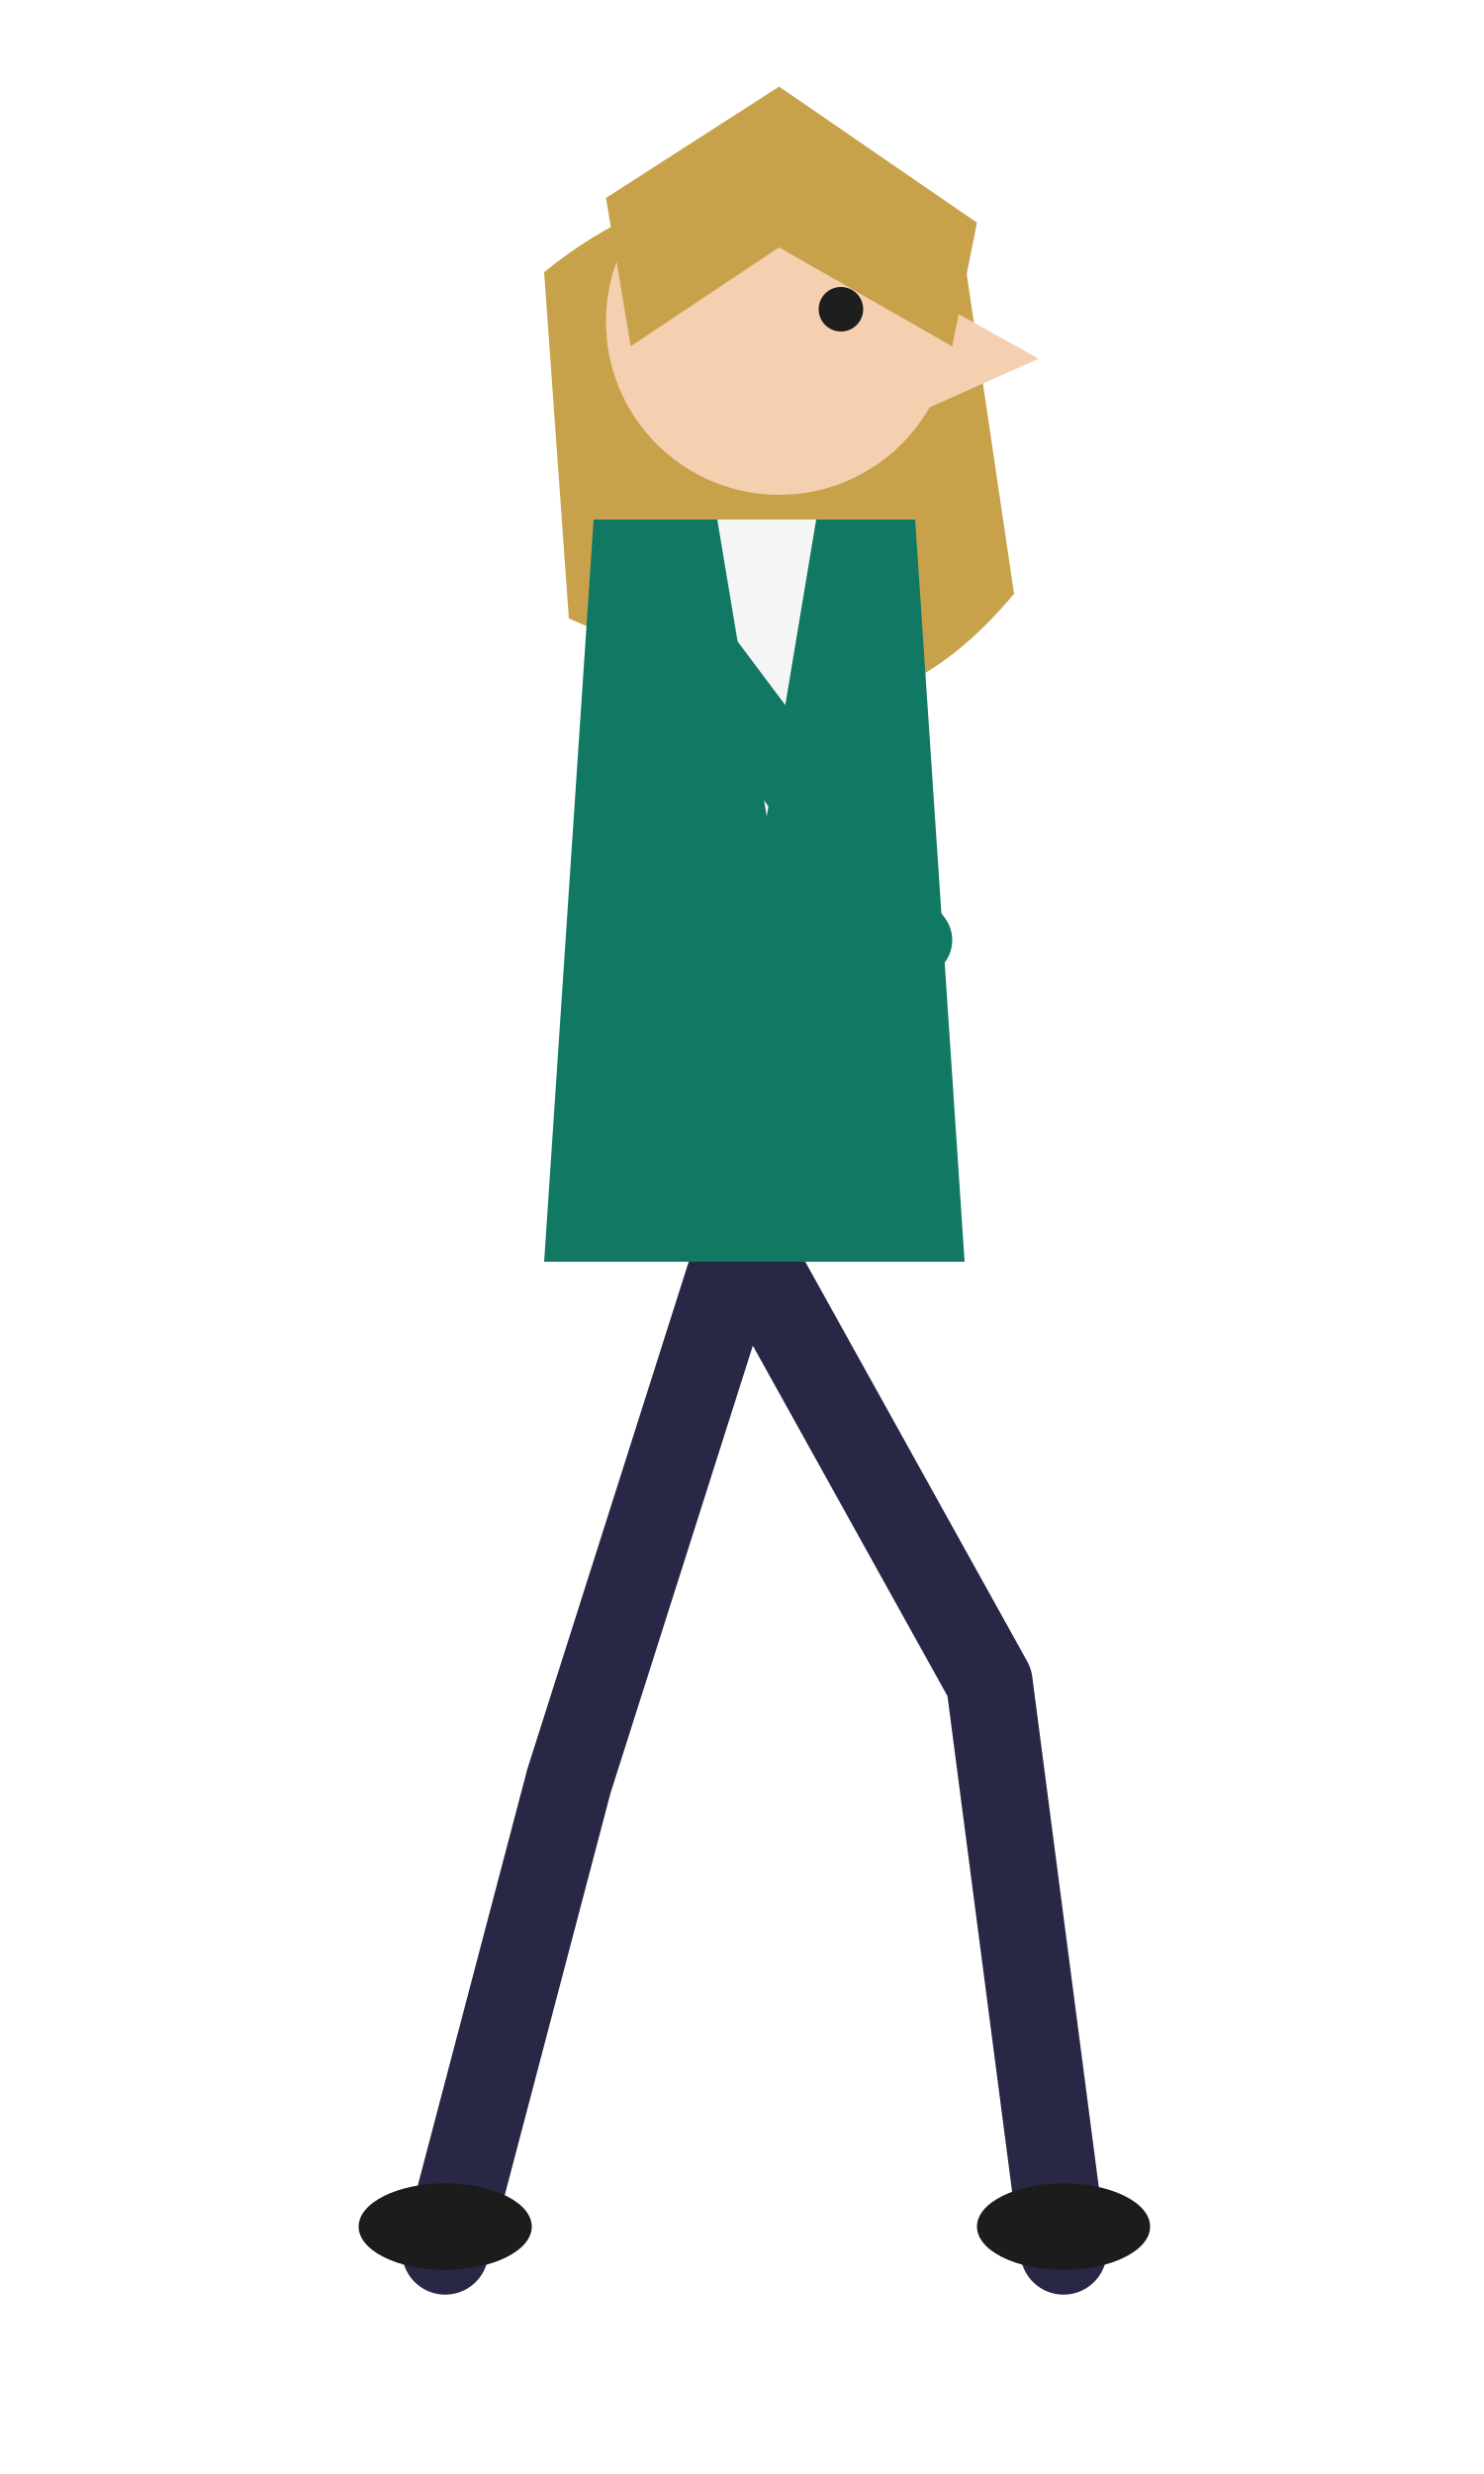
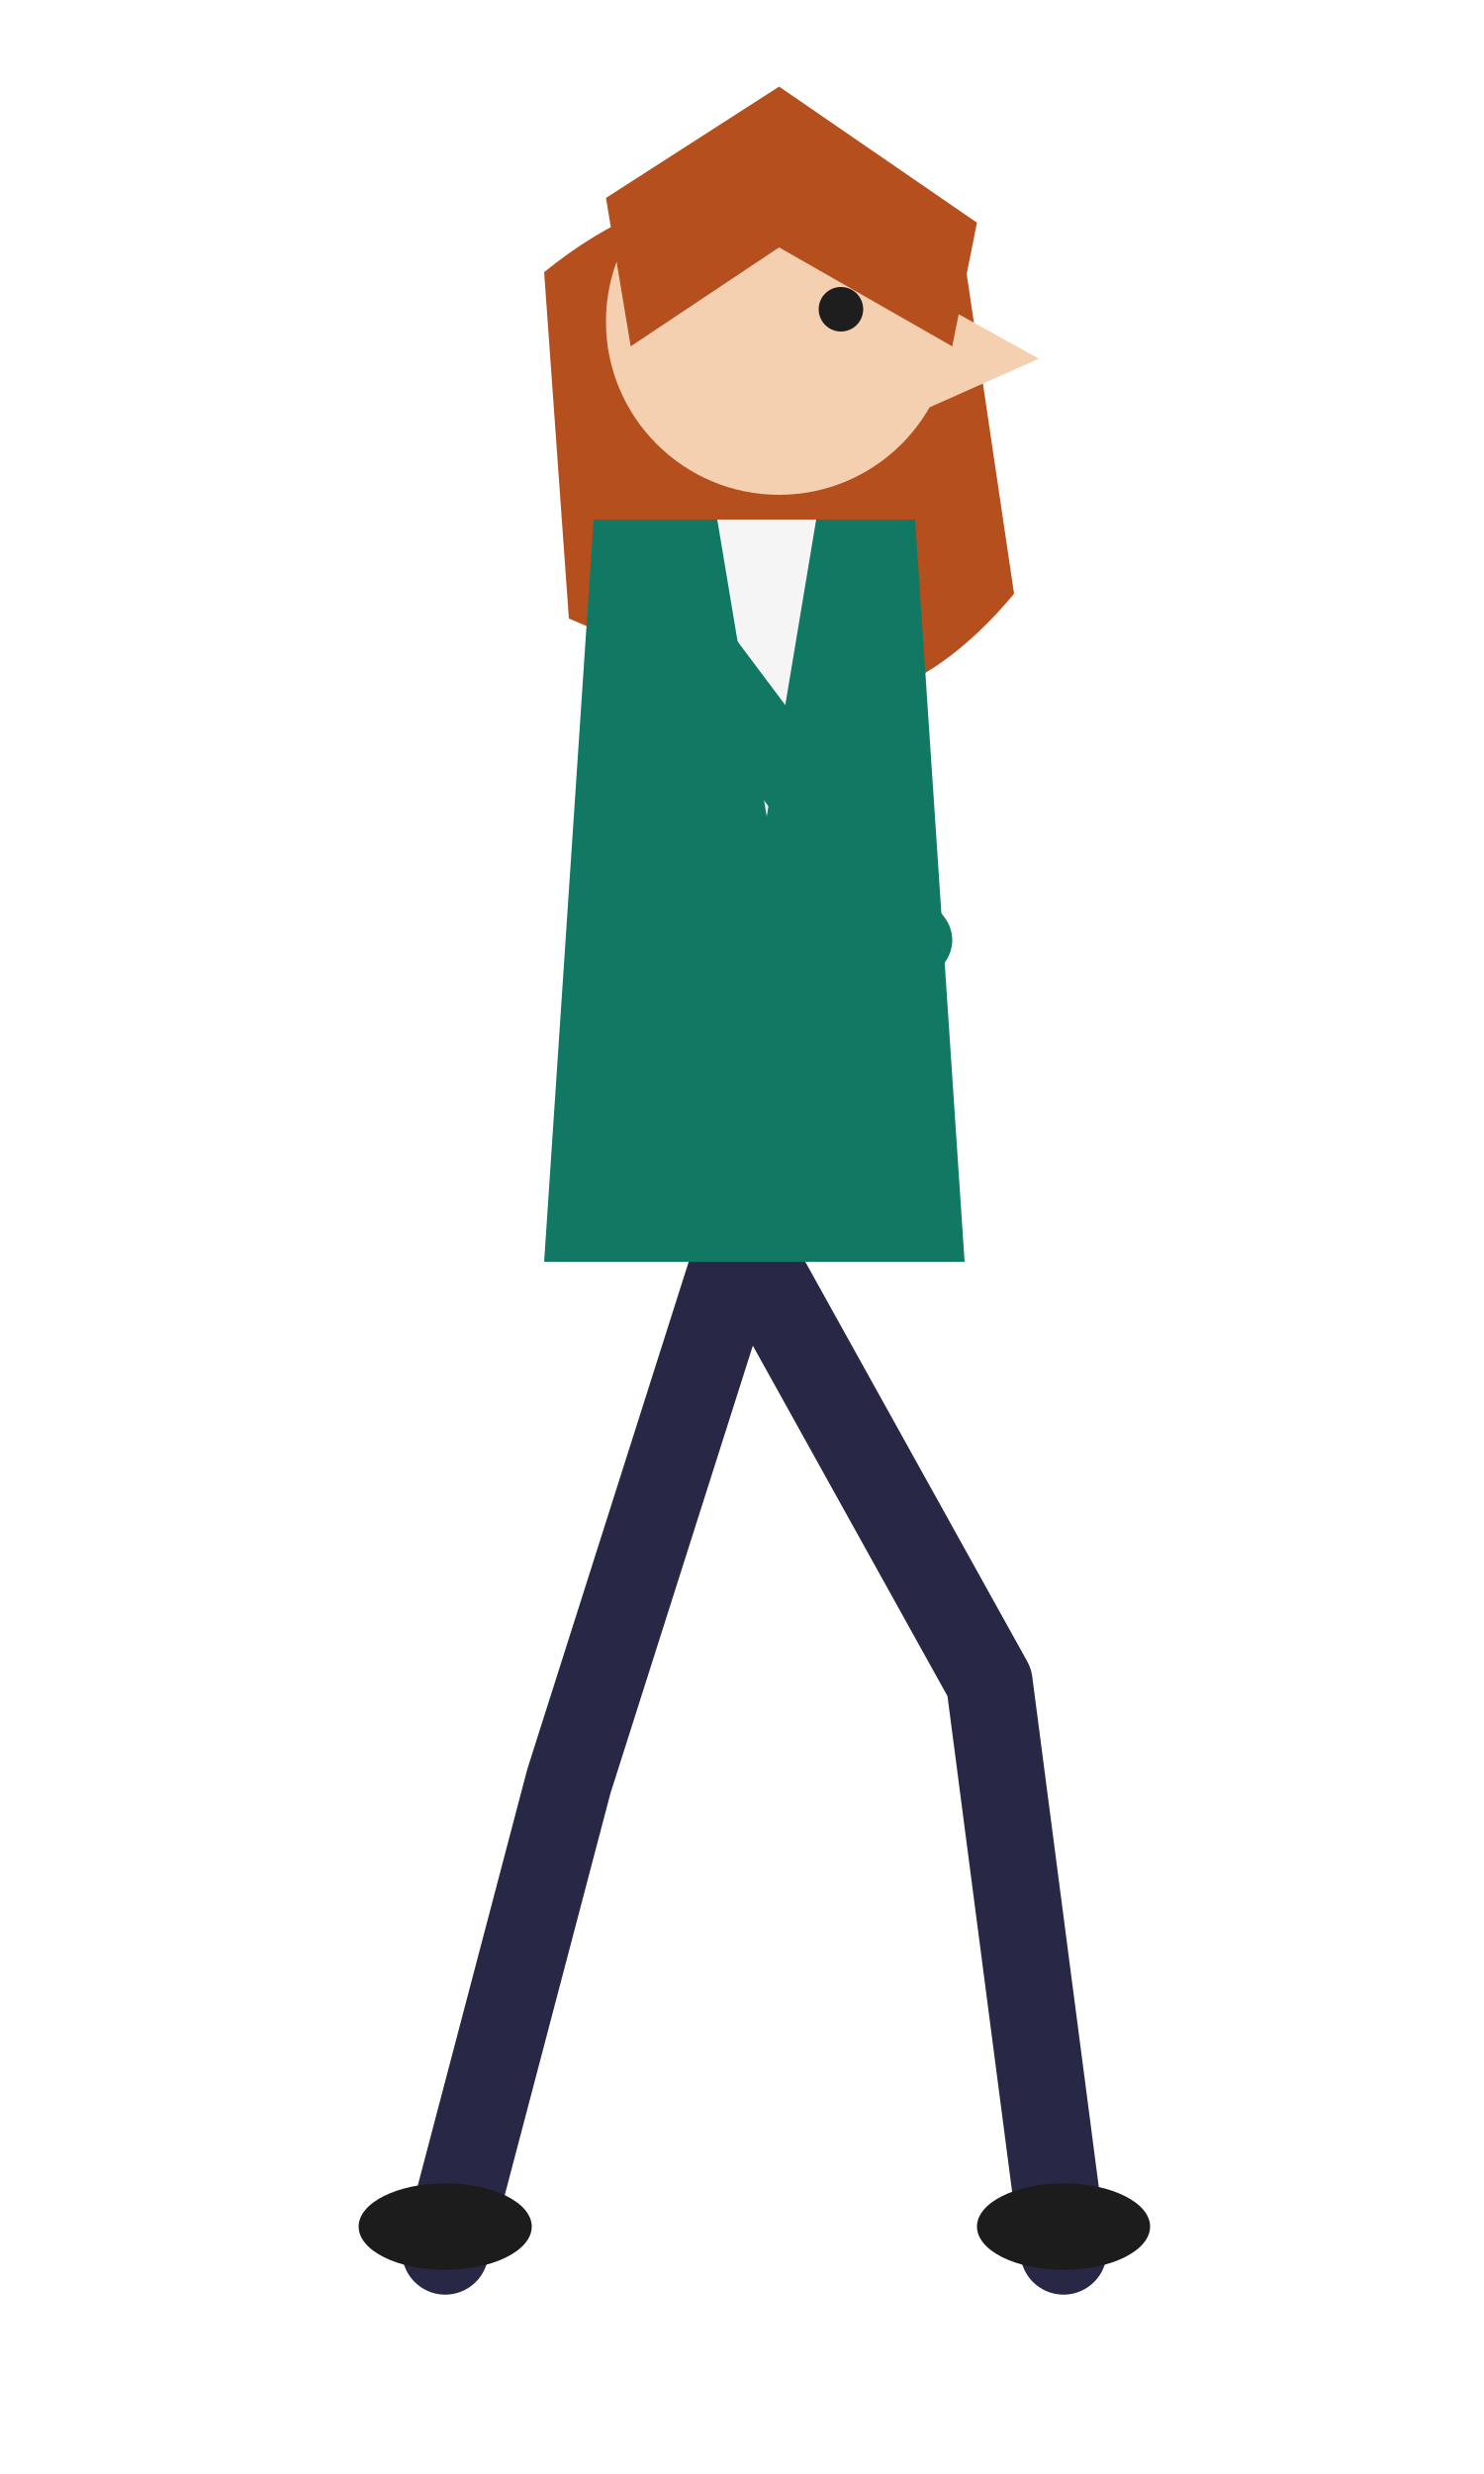
<svg xmlns="http://www.w3.org/2000/svg" viewBox="0 0 120 200" width="120" height="200">
-   <path d="M44 22 Q60 9 78 21 L82 48 Q72 60 60 56 L46 50 Z" fill="#c8a24a" />
+   <path d="M44 22 Q60 9 78 21 L82 48 Q72 60 60 56 L46 50 Z" fill="#b5501e" />
  <g stroke="#282846" stroke-width="7" stroke-linecap="round" fill="none" stroke-linejoin="round">
    <path d="M60 100 L80 136 L86 182 M60 100 L46 144 L36 182" />
  </g>
  <ellipse cx="86" cy="180" rx="7" ry="3.5" fill="#1c1c1c" />
  <ellipse cx="36" cy="180" rx="7" ry="3.5" fill="#1c1c1c" />
  <path d="M48 42 L74 42 L78 102 L44 102 Z" fill="#117864" />
  <path d="M58 42 L66 42 L62 66 Z" fill="#f5f5f5" />
  <g stroke="#117864" stroke-width="6" stroke-linecap="round" fill="none">
    <path d="M56 52 L74 76" />
  </g>
  <circle cx="63" cy="26" r="14" fill="#f5d0b0" />
  <path d="M75 24 L84 29 L75 33 Z" fill="#f5d0b0" />
-   <path d="M49 16 L63 7 L79 18 L77 28 L63 20 L51 28 Z" fill="#c8a24a" />
+   <path d="M49 16 L63 7 L79 18 L77 28 L63 20 L51 28 Z" fill="#b5501e" />
  <circle cx="68" cy="25" r="1.8" fill="#1e1e1e" />
</svg>
